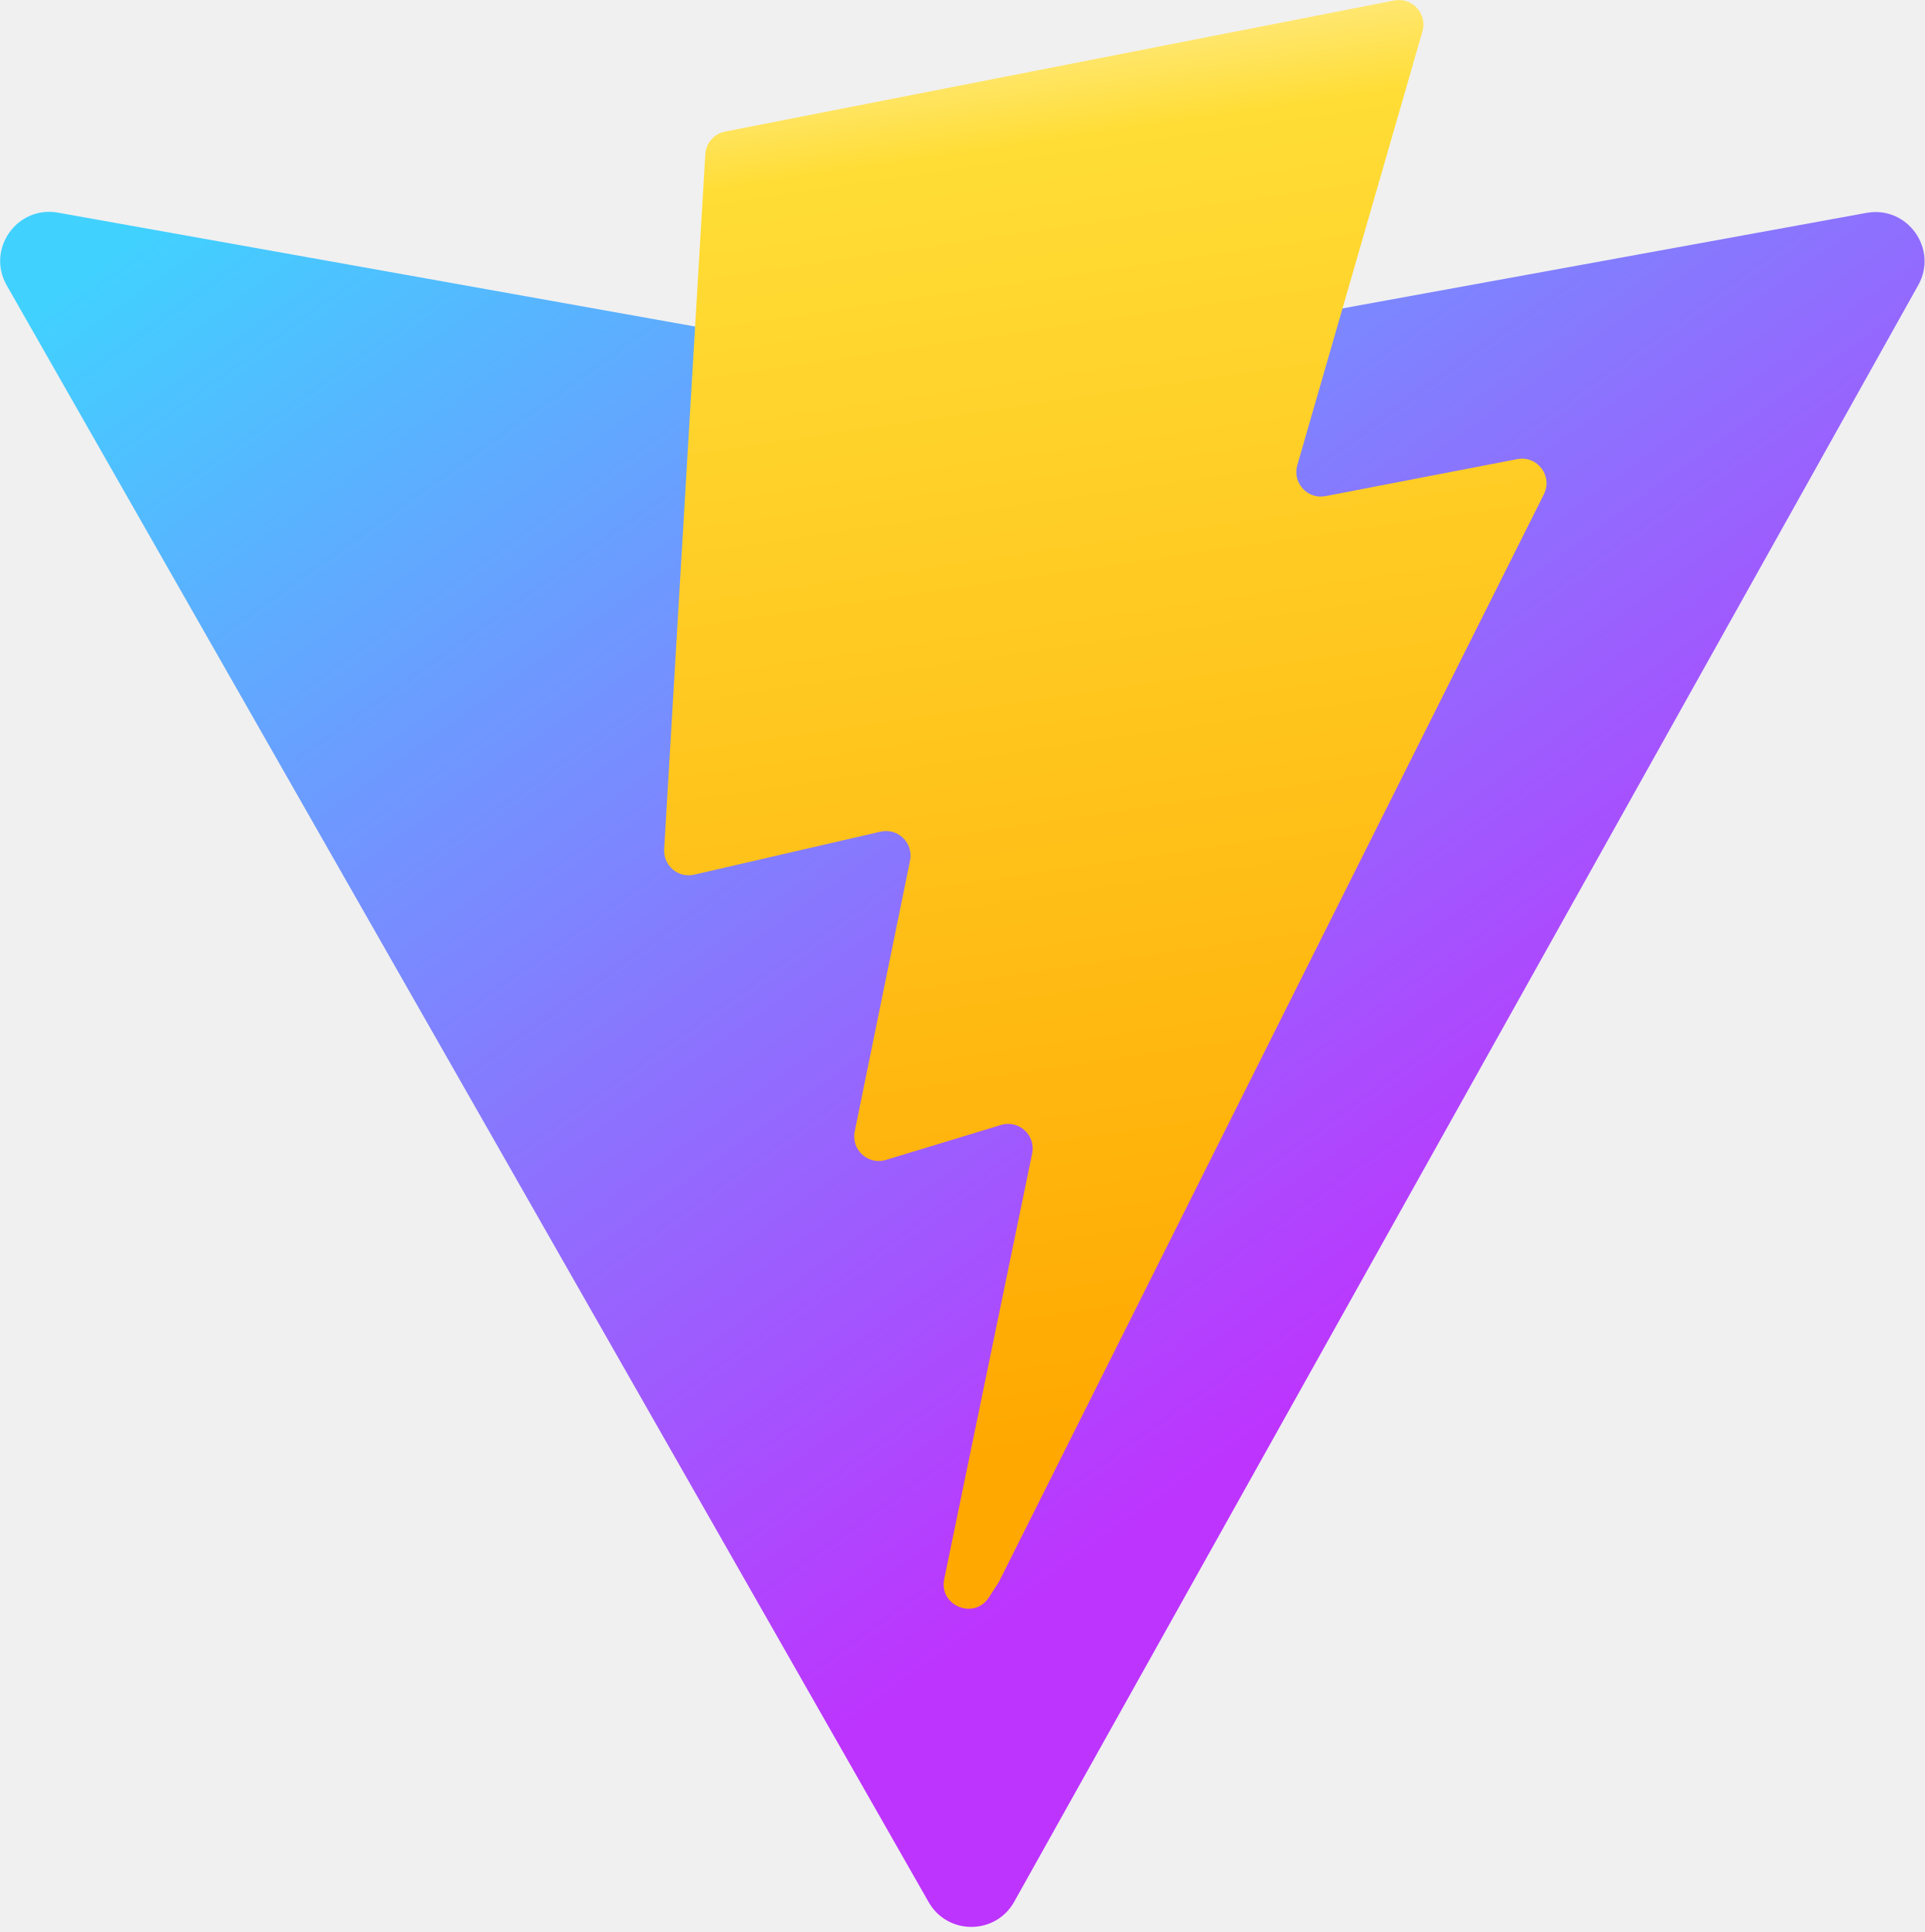
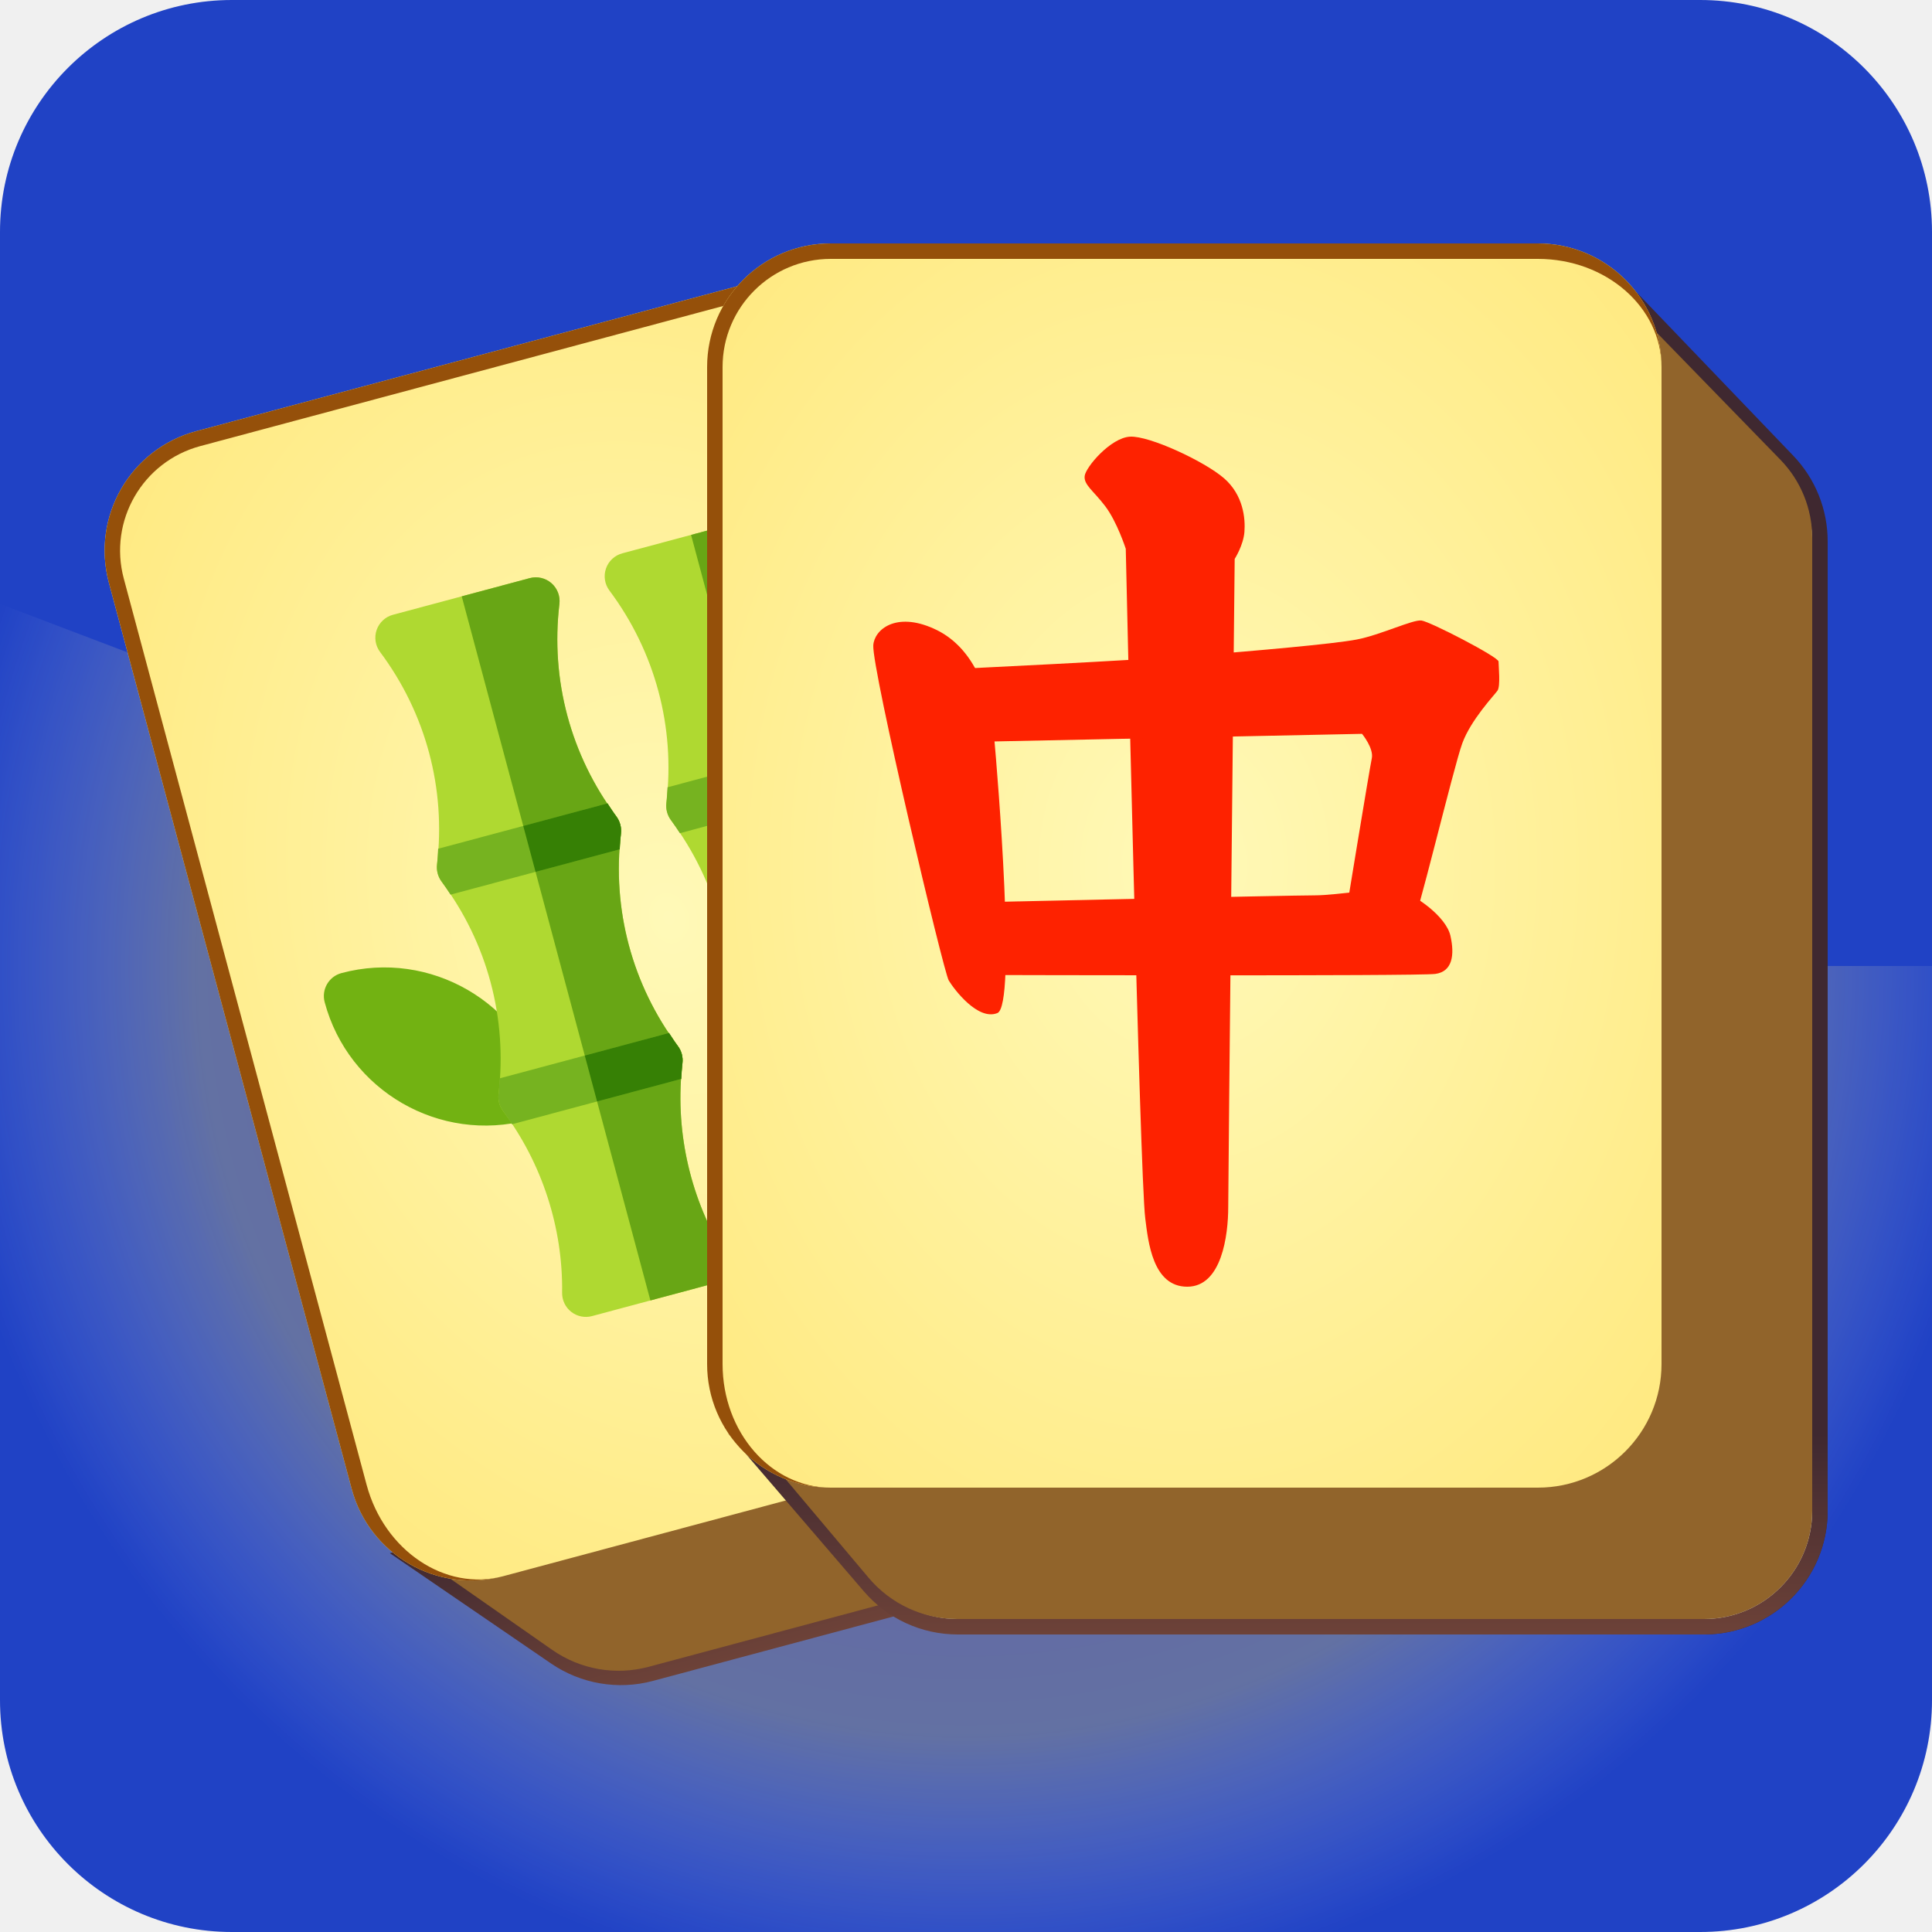
- <svg xmlns="http://www.w3.org/2000/svg" aria-hidden="true" role="img" class="iconify iconify--logos" width="31.88" height="32" preserveAspectRatio="xMidYMid meet" viewBox="0 0 256 257">
+ <svg xmlns="http://www.w3.org/2000/svg" width="500" height="500" viewBox="0 0 500 500" fill="none">
+   <g clip-path="url(#clip0_209_632)">
+     <rect width="500" height="500" rx="60" fill="#2042C5" />
+     <circle cx="250" cy="250" r="143" stroke="url(#paint0_radial_209_632)" stroke-opacity="0.3" stroke-width="250" stroke-dasharray="500 500 1000 1500 2000 500 500 1000" />
+     <path d="M328.873 390.105L244.37 74.736L290.293 102.577C296.907 106.587 301.716 112.996 303.718 120.466L365.048 349.353C369.336 365.357 359.839 381.807 343.835 386.096L328.873 390.105Z" fill="#D9D9D9" stroke="#3F2830" stroke-width="4" />
+     <path d="M237.719 72.35L288.592 102.694C295.074 106.561 299.794 112.803 301.748 120.094L362.316 346.139C366.89 363.21 356.76 380.757 339.689 385.331L322.795 389.858L237.719 72.35Z" fill="#91642B" />
+     <path d="M361.025 334.338L105.619 402.774L143.754 428.868C150.98 433.812 160.004 435.353 168.46 433.087L343.835 386.096C359.839 381.807 369.336 365.357 365.048 349.353L361.025 334.338Z" fill="#D9D9D9" stroke="url(#paint1_linear_209_632)" stroke-width="4" />
+     <path d="M101.292 397.917L142.915 426.99C150.175 432.061 159.304 433.665 167.858 431.373L343.553 384.296C358.49 380.294 367.354 364.94 363.352 350.003L357.775 329.193L101.292 397.917Z" fill="#91642B" />
+     <mask id="path-7-inside-1_209_632" fill="white">
+       <path d="M28.174 150.776C23.599 133.705 33.73 116.159 50.801 111.584L216.048 67.307C233.119 62.733 250.665 72.863 255.24 89.934L318.079 324.456C322.654 341.527 312.523 359.073 295.452 363.647L130.205 407.925C113.134 412.499 95.588 402.369 91.013 385.298L28.174 150.776Z" />
+     </mask>
+     <path d="M28.174 150.776C23.599 133.705 33.73 116.159 50.801 111.584L216.048 67.307C233.119 62.733 250.665 72.863 255.24 89.934L318.079 324.456C322.654 341.527 312.523 359.073 295.452 363.647L130.205 407.925C113.134 412.499 95.588 402.369 91.013 385.298L28.174 150.776Z" fill="url(#paint2_radial_209_632)" />
+     <path d="M24.31 151.812C19.164 132.607 30.561 112.867 49.766 107.721L211.149 64.478C230.353 59.333 250.094 70.729 255.24 89.934C251.237 74.997 234.154 66.596 217.083 71.171L51.836 115.448C36.899 119.451 28.035 134.804 32.037 149.741L24.31 151.812ZM326.362 355.365L99.296 416.207L326.362 355.365ZM130.205 407.925C111.001 413.071 91.26 401.674 86.115 382.469L24.31 151.812C19.164 132.607 30.561 112.867 49.766 107.721L51.836 115.448C36.899 119.451 28.035 134.804 32.037 149.741L94.877 384.262C99.451 401.333 115.268 411.928 130.205 407.925ZM246.957 59.025L326.362 355.365L246.957 59.025Z" fill="#95500A" mask="url(#path-7-inside-1_209_632)" />
+     <g clip-path="url(#clip1_209_632)">
+       <path d="M136.717 289.829C113.808 295.968 90.169 282.303 84.024 259.368C83.144 256.085 85.088 252.714 88.367 251.835C111.276 245.697 134.915 259.362 141.06 282.297C141.94 285.579 139.996 288.951 136.717 289.829Z" fill="#72B212" />
+       <path d="M215.762 204.963C212.484 205.842 209.114 203.894 208.235 200.611C202.089 177.677 215.728 154.023 238.638 147.884C241.917 147.006 245.286 148.953 246.166 152.236C252.311 175.171 238.672 198.825 215.762 204.963Z" fill="#719746" />
+       <path d="M218.869 195.397C207.032 179.56 201.797 160.024 204.13 140.39C204.372 138.362 203.592 136.349 202.051 135.012C200.509 133.676 198.405 133.19 196.436 133.718L161.044 143.201C159.075 143.729 157.496 145.201 156.828 147.129C156.163 149.058 156.494 151.191 157.717 152.826C169.554 168.663 174.789 188.199 172.456 207.833C172.289 209.23 172.675 210.96 173.639 212.247C185.476 228.084 190.71 247.62 188.377 267.253C188.191 268.823 188.614 270.403 189.56 271.667C199.637 285.148 205.061 301.841 204.828 318.67C204.802 320.597 205.68 322.427 207.2 323.612C208.719 324.797 210.705 325.2 212.566 324.701L242.567 316.662C244.428 316.164 245.947 314.822 246.669 313.036C247.394 311.25 247.239 309.226 246.253 307.571C237.636 293.112 233.986 275.944 235.974 259.231C236.161 257.663 235.737 256.083 234.791 254.816C222.954 238.98 217.719 219.444 220.052 199.81C220.242 198.215 219.713 196.523 218.869 195.397Z" fill="#AFD931" />
+       <path d="M220.052 199.81C220.243 198.214 219.713 196.524 218.87 195.396C207.032 179.559 201.798 160.023 204.131 140.39C204.372 138.362 203.592 136.349 202.052 135.012C200.509 133.676 198.406 133.19 196.437 133.718L178.85 138.43L227.676 320.652L242.568 316.662C244.429 316.163 245.947 314.821 246.67 313.036C247.394 311.249 247.239 309.226 246.253 307.57C237.637 293.112 233.987 275.944 235.974 259.23C236.161 257.663 235.738 256.083 234.792 254.816C222.954 238.98 217.719 219.444 220.052 199.81Z" fill="#68A615" />
+       <path d="M159.515 211.3C147.678 195.463 142.443 175.928 144.776 156.294C145.017 154.266 144.237 152.253 142.697 150.916C141.154 149.579 139.051 149.094 137.082 149.622L101.69 159.105C99.721 159.633 98.142 161.105 97.474 163.033C96.808 164.961 97.14 167.095 98.363 168.73C110.2 184.567 115.434 204.103 113.101 223.736C112.935 225.134 113.321 226.863 114.284 228.151C126.121 243.987 131.356 263.523 129.023 283.157C128.837 284.726 129.26 286.307 130.206 287.571C140.283 301.051 145.707 317.745 145.474 334.574C145.448 336.501 146.326 338.331 147.846 339.516C149.365 340.701 151.351 341.103 153.211 340.605L183.213 332.566C185.074 332.067 186.592 330.726 187.315 328.94C188.04 327.153 187.885 325.13 186.898 323.475C178.282 309.016 174.632 291.848 176.619 275.134C176.806 273.567 176.383 271.987 175.437 270.72C163.599 254.883 158.365 235.348 160.698 215.714C160.888 214.119 160.358 212.427 159.515 211.3Z" fill="#AFD931" />
+       <path d="M160.698 215.714C160.889 214.118 160.359 212.427 159.515 211.3C147.678 195.463 142.443 175.927 144.776 156.294C145.018 154.266 144.238 152.253 142.697 150.916C141.155 149.58 139.051 149.094 137.082 149.622L119.496 154.334L168.322 336.556L183.213 332.566C185.074 332.067 186.593 330.725 187.315 328.94C188.04 327.153 187.885 325.13 186.899 323.474C178.282 309.016 174.632 291.848 176.62 275.134C176.807 273.567 176.383 271.986 175.437 270.72C163.6 254.884 158.365 235.348 160.698 215.714Z" fill="#68A615" />
+       <path d="M172.456 207.833C172.269 209.402 172.693 210.983 173.639 212.247C174.458 213.343 175.197 214.493 175.954 215.63L219.738 203.898C219.826 202.535 219.891 201.17 220.052 199.811C220.239 198.243 219.816 196.663 218.869 195.396C218.047 194.297 217.335 193.141 216.578 192.007L172.746 203.752C172.657 205.112 172.618 206.47 172.456 207.833Z" fill="#76B320" />
+       <path d="M216.578 192.007L194.772 197.85L197.957 209.734L219.739 203.897C219.827 202.534 219.892 201.17 220.053 199.81C220.24 198.242 219.817 196.662 218.87 195.396C218.048 194.297 217.336 193.14 216.578 192.007Z" fill="#AFD743" />
+       <path d="M188.377 267.253C188.191 268.823 188.614 270.403 189.56 271.667C190.38 272.764 191.118 273.913 191.876 275.05L235.66 263.318C235.748 261.955 235.812 260.591 235.974 259.231C236.161 257.664 235.737 256.083 234.791 254.817C233.969 253.718 233.257 252.561 232.499 251.427L188.668 263.172C188.578 264.533 188.54 265.891 188.377 267.253Z" fill="#BAE446" />
+       <path d="M232.5 251.427L210.694 257.27L213.878 269.154L235.661 263.317C235.748 261.954 235.813 260.589 235.975 259.23C236.162 257.662 235.738 256.082 234.792 254.816C233.97 253.718 233.258 252.561 232.5 251.427Z" fill="#AFD743" />
+       <path d="M113.101 223.737C112.915 225.306 113.339 226.886 114.284 228.151C115.104 229.247 115.842 230.397 116.6 231.534L160.384 219.802C160.472 218.438 160.536 217.074 160.698 215.714C160.885 214.147 160.461 212.567 159.515 211.3C158.693 210.201 157.981 209.044 157.223 207.911L113.391 219.656C113.302 221.016 113.263 222.374 113.101 223.737Z" fill="#76B320" />
+       <path d="M157.224 207.911L135.417 213.754L138.602 225.638L160.385 219.802C160.472 218.438 160.537 217.074 160.698 215.714C160.885 214.147 160.462 212.566 159.516 211.3C158.694 210.202 157.981 209.045 157.224 207.911Z" fill="#368005" />
+       <path d="M129.023 283.157C128.837 284.727 129.26 286.307 130.206 287.571C131.025 288.667 131.764 289.817 132.521 290.954L176.306 279.222C176.393 277.859 176.458 276.495 176.619 275.135C176.806 273.567 176.383 271.987 175.437 270.721C174.615 269.622 173.902 268.465 173.145 267.331L129.313 279.076C129.224 280.437 129.185 281.795 129.023 283.157Z" fill="#76B320" />
+       <path d="M173.145 267.331L151.339 273.174L154.523 285.058L176.306 279.222C176.394 277.858 176.458 276.494 176.62 275.134C176.807 273.567 176.384 271.986 175.437 270.72C174.615 269.622 173.903 268.465 173.145 267.331Z" fill="#368005" />
+     </g>
+     <path d="M423 421V77.975L462.651 119.315C468.009 124.901 471 132.342 471 140.082V391C471 407.569 457.569 421 441 421H423Z" fill="#D9D9D9" stroke="#3F2830" stroke-width="4" />
+     <path d="M417 74L460.785 118.998C466.052 124.412 469 131.668 469 139.222V387C469 404.673 454.673 419 437 419H417V74Z" fill="#91642B" />
+     <path d="M471 373L192.853 373L225.088 410.543C230.787 417.181 239.1 421 247.849 421L441 421C457.569 421 471 407.568 471 391L471 373Z" fill="#D9D9D9" stroke="url(#paint3_linear_209_632)" stroke-width="4" />
+     <path d="M190 367L224.794 408.323C230.494 415.092 238.893 419 247.742 419L441 419C456.464 419 469 406.464 469 391L469 367L190 367Z" fill="#91642B" />
+     <mask id="path-27-inside-2_209_632" fill="white">
+       <path d="M183 95C183 77.327 197.327 63 215 63H398C415.673 63 430 77.327 430 95V353C430 370.673 415.673 385 398 385H215C197.327 385 183 370.673 183 353V95Z" />
+     </mask>
+     <path d="M183 95C183 77.327 197.327 63 215 63H398C415.673 63 430 77.327 430 95V353C430 370.673 415.673 385 398 385H215C197.327 385 183 370.673 183 353V95Z" fill="url(#paint4_radial_209_632)" />
+     <path d="M179 95C179 75.118 195.118 59 215 59H394C413.882 59 430 75.118 430 95C430 79.536 415.673 67 398 67H215C199.536 67 187 79.536 187 95H179ZM430 385H183H430ZM215 385C195.118 385 179 368.882 179 349V95C179 75.118 195.118 59 215 59V67C199.536 67 187 79.536 187 95V353C187 370.673 199.536 385 215 385ZM430 63V385V63Z" fill="#95500A" mask="url(#path-27-inside-2_209_632)" />
+     <path d="M291.347 142.023C291.347 142.023 289.099 135.046 286.031 131.005C282.963 126.963 280.441 125.48 280.715 123.175C280.988 120.87 287.428 113.293 292.44 113.009C297.452 112.725 311.699 119.386 316.741 123.743C321.784 128.1 322.33 134.193 322.057 137.666C321.784 141.139 319.536 144.644 319.536 144.644C319.536 144.644 317.865 305.122 317.865 312.384C317.865 319.645 316.194 333 307.264 333C298.303 333 297.148 321.35 296.389 315.288C294.961 304.238 291.347 142.023 291.347 142.023Z" fill="#FE2200" />
+     <path d="M226.007 166.996C225.582 172.963 244.142 251.45 245.539 253.755C246.936 256.06 253.072 264.205 258.115 262.185C263.127 260.164 258.176 200.62 257.264 190.517C256.14 178.046 251.402 166.996 241.621 162.671C231.87 158.283 226.281 162.924 226.007 166.996Z" fill="#FE2200" />
+     <path d="M247.331 173.121C247.331 173.121 291.893 171.037 310.332 169.585C324.608 168.449 344.961 166.681 351.097 165.512C357.233 164.344 365.616 160.303 367.864 160.587C370.112 160.871 387.821 170.027 387.821 171.195C387.821 172.363 388.368 177.573 387.548 178.741C386.728 179.909 380.653 186.287 378.435 192.38C376.187 198.473 366.497 239.232 364.796 241.853C363.338 244.157 348.029 238.096 348.029 238.096C348.029 238.096 354.438 198.915 355.015 196.295C355.592 193.674 352.494 189.917 352.494 189.917L251.827 192.001L247.331 173.121Z" fill="#FE2200" />
+     <path d="M255.32 233.455C255.32 233.455 334.056 231.718 340.192 231.718C346.328 231.718 358.63 229.382 362.518 230.55C366.406 231.718 374.243 237.212 375.367 242.168C376.491 247.125 375.914 251.45 371.449 252.05C366.983 252.65 256.14 252.334 256.14 252.334L255.32 233.455Z" fill="#FE2200" />
+   </g>
  <defs>
-     <linearGradient id="IconifyId1813088fe1fbc01fb466" x1="-.828%" x2="57.636%" y1="7.652%" y2="78.411%">
-       <stop offset="0%" stop-color="#41D1FF" />
-       <stop offset="100%" stop-color="#BD34FE" />
+     <radialGradient id="paint0_radial_209_632" cx="0" cy="0" r="1" gradientUnits="userSpaceOnUse" gradientTransform="translate(250 250) rotate(90) scale(268)">
+       <stop stop-color="#FF6F6F" />
+       <stop offset="0.743" stop-color="#FFDF52" />
+       <stop offset="1" stop-color="white" stop-opacity="0" />
+     </radialGradient>
+     <linearGradient id="paint1_linear_209_632" x1="244.492" y1="414.785" x2="231.669" y2="366.929" gradientUnits="userSpaceOnUse">
+       <stop stop-color="#6D4238" />
+       <stop offset="1" stop-color="#3F2830" />
    </linearGradient>
-     <linearGradient id="IconifyId1813088fe1fbc01fb467" x1="43.376%" x2="50.316%" y1="2.242%" y2="89.03%">
-       <stop offset="0%" stop-color="#FFEA83" />
-       <stop offset="8.333%" stop-color="#FFDD35" />
-       <stop offset="100%" stop-color="#FFA800" />
+     <radialGradient id="paint2_radial_209_632" cx="0" cy="0" r="1" gradientUnits="userSpaceOnUse" gradientTransform="translate(173.127 237.616) rotate(74.8971) scale(264.873 202.954)">
+       <stop stop-color="#FFF9B8" />
+       <stop offset="1" stop-color="#FFE571" />
+     </radialGradient>
+     <linearGradient id="paint3_linear_209_632" x1="330.75" y1="423" x2="330.75" y2="371" gradientUnits="userSpaceOnUse">
+       <stop stop-color="#6D4238" />
+       <stop offset="1" stop-color="#3F2830" />
    </linearGradient>
+     <radialGradient id="paint4_radial_209_632" cx="0" cy="0" r="1" gradientUnits="userSpaceOnUse" gradientTransform="translate(306.5 224) rotate(89.897) scale(278 213.249)">
+       <stop stop-color="#FFF9B8" />
+       <stop offset="1" stop-color="#FFE571" />
+     </radialGradient>
+     <clipPath id="clip0_209_632">
+       <rect width="500" height="500" rx="60" fill="white" />
+     </clipPath>
+     <clipPath id="clip1_209_632">
+       <rect width="188.441" height="188.65" fill="white" transform="translate(58.1628 170.768) rotate(-15)" />
+     </clipPath>
  </defs>
-   <path fill="url(#IconifyId1813088fe1fbc01fb466)" d="M255.153 37.938L134.897 252.976c-2.483 4.44-8.862 4.466-11.382.048L.875 37.958c-2.746-4.814 1.371-10.646 6.827-9.67l120.385 21.517a6.537 6.537 0 0 0 2.322-.004l117.867-21.483c5.438-.991 9.574 4.796 6.877 9.62Z" />
-   <path fill="url(#IconifyId1813088fe1fbc01fb467)" d="M185.432.063L96.44 17.501a3.268 3.268 0 0 0-2.634 3.014l-5.474 92.456a3.268 3.268 0 0 0 3.997 3.378l24.777-5.718c2.318-.535 4.413 1.507 3.936 3.838l-7.361 36.047c-.495 2.426 1.782 4.5 4.151 3.78l15.304-4.649c2.372-.72 4.652 1.36 4.15 3.788l-11.698 56.621c-.732 3.542 3.979 5.473 5.943 2.437l1.313-2.028l72.516-144.72c1.215-2.423-.88-5.186-3.54-4.672l-25.505 4.922c-2.396.462-4.435-1.77-3.759-4.114l16.646-57.705c.677-2.35-1.37-4.583-3.769-4.113Z" />
</svg>
